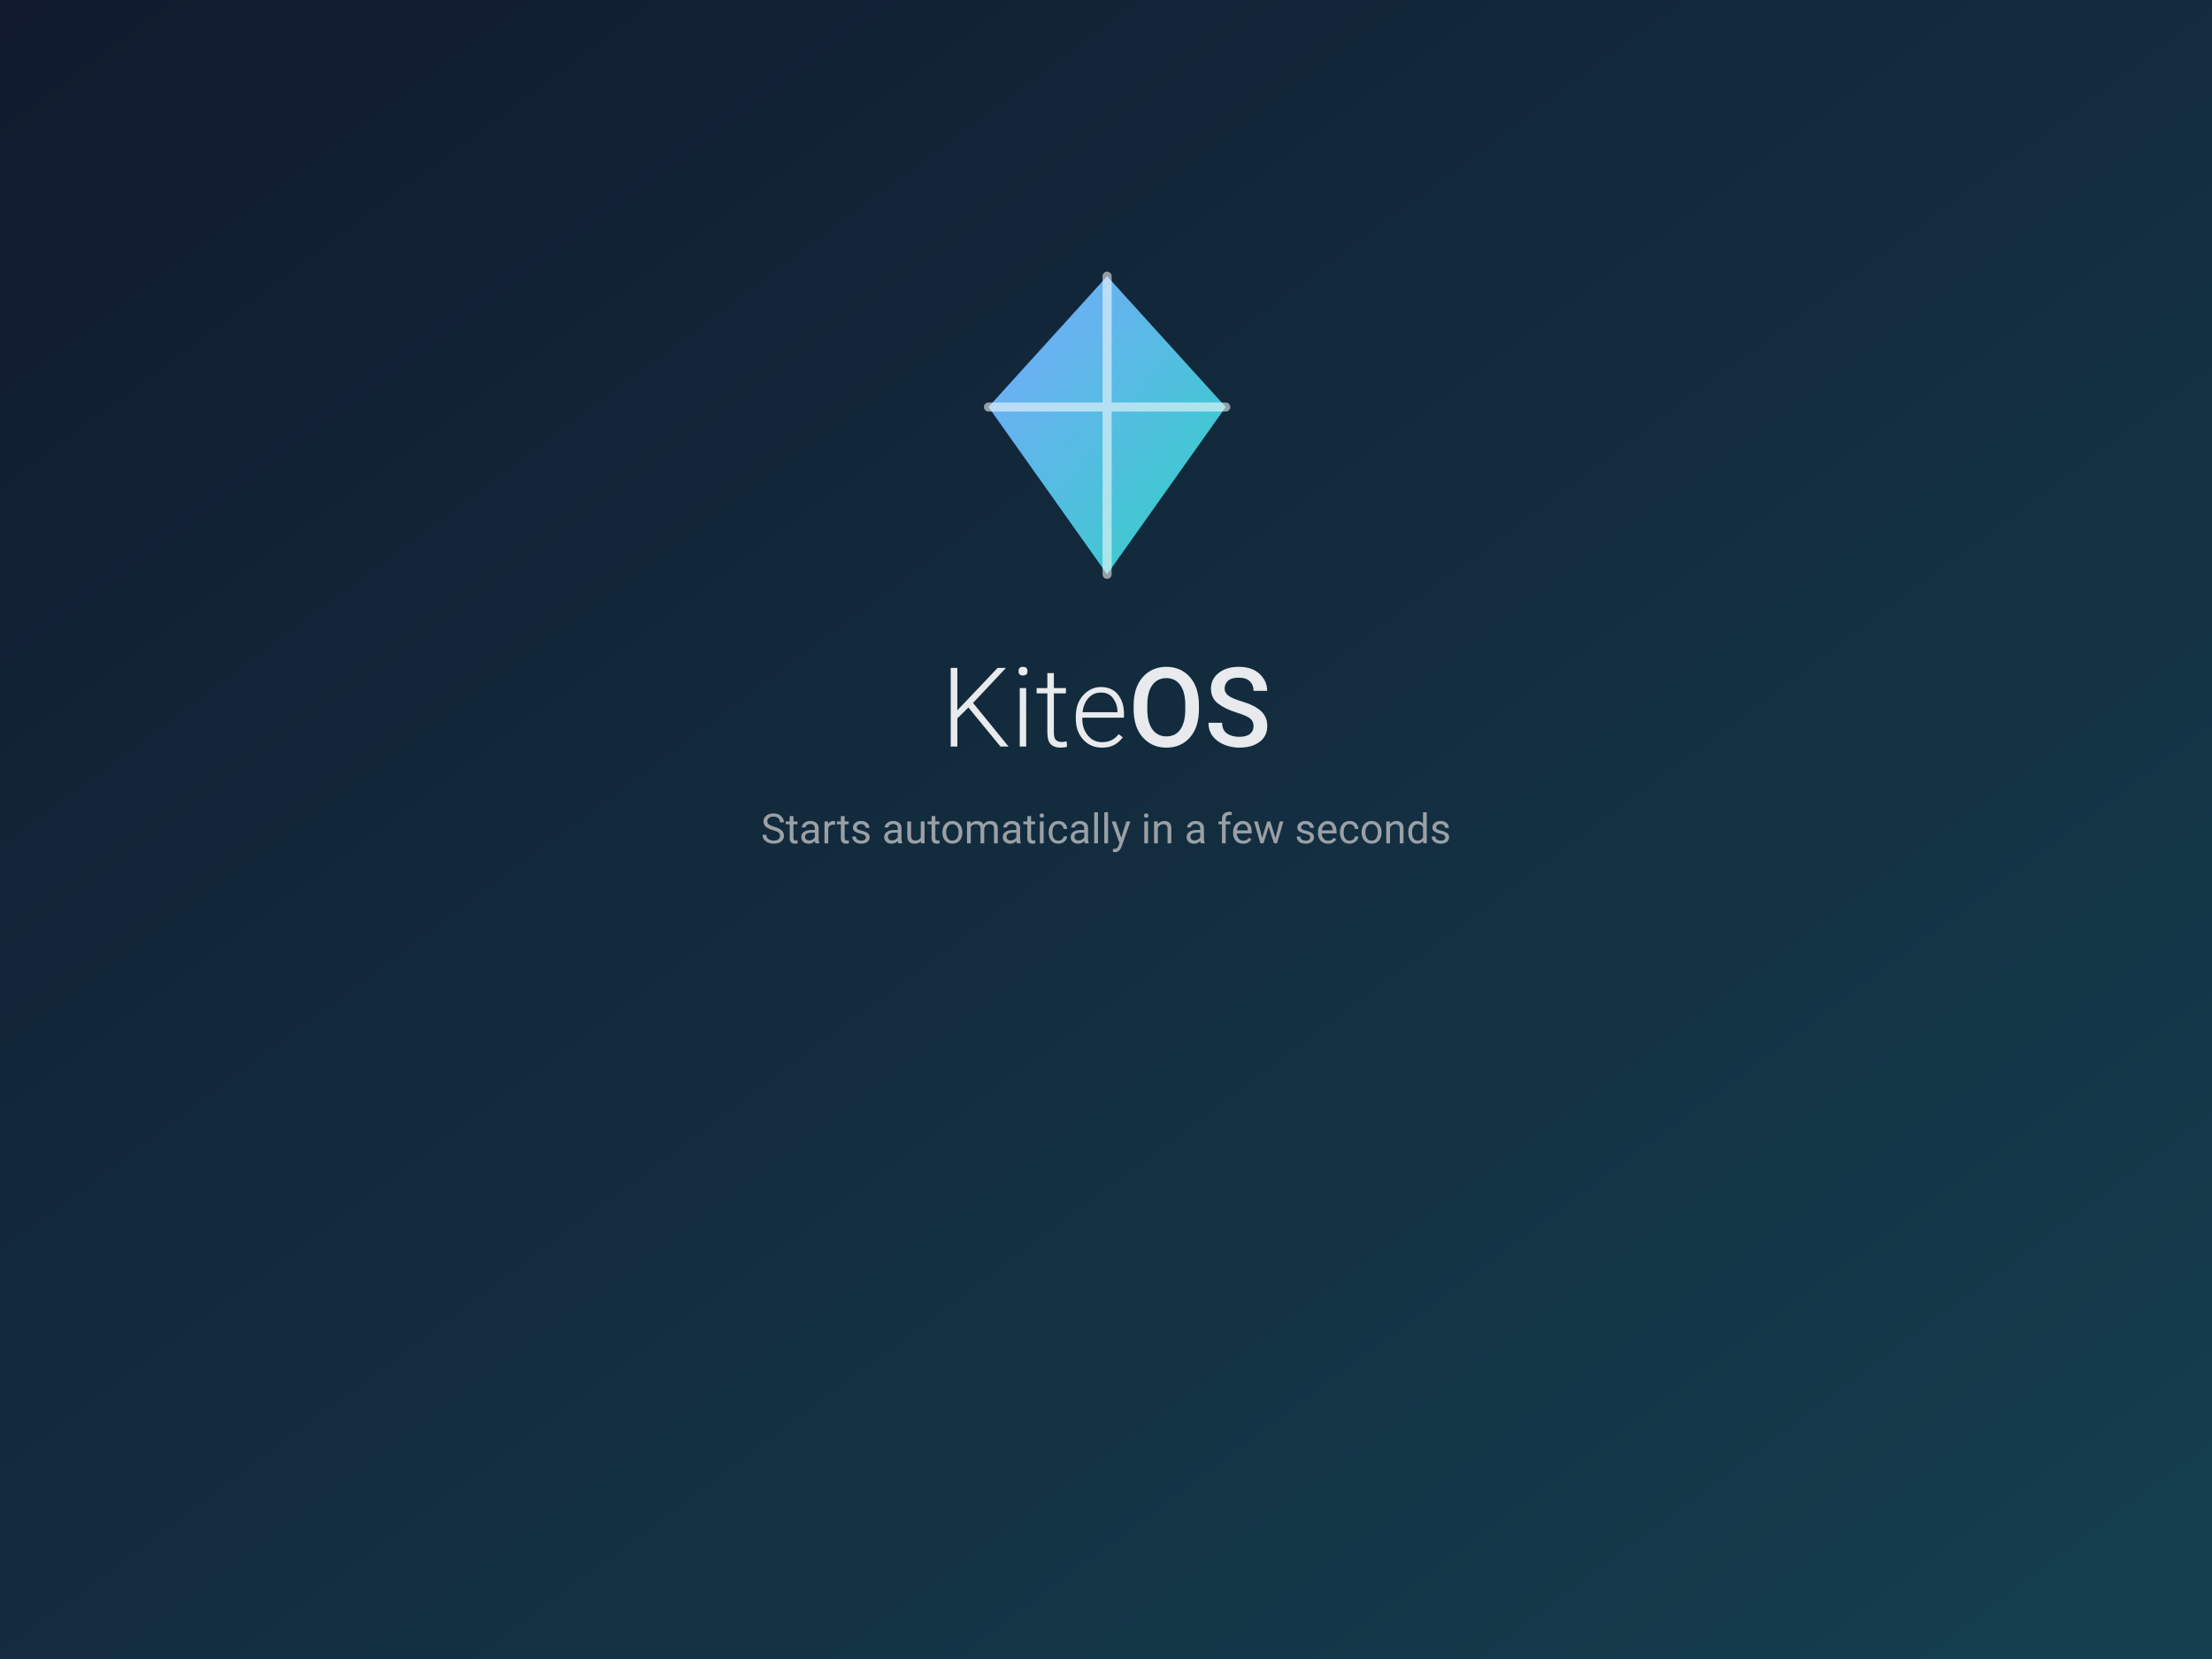
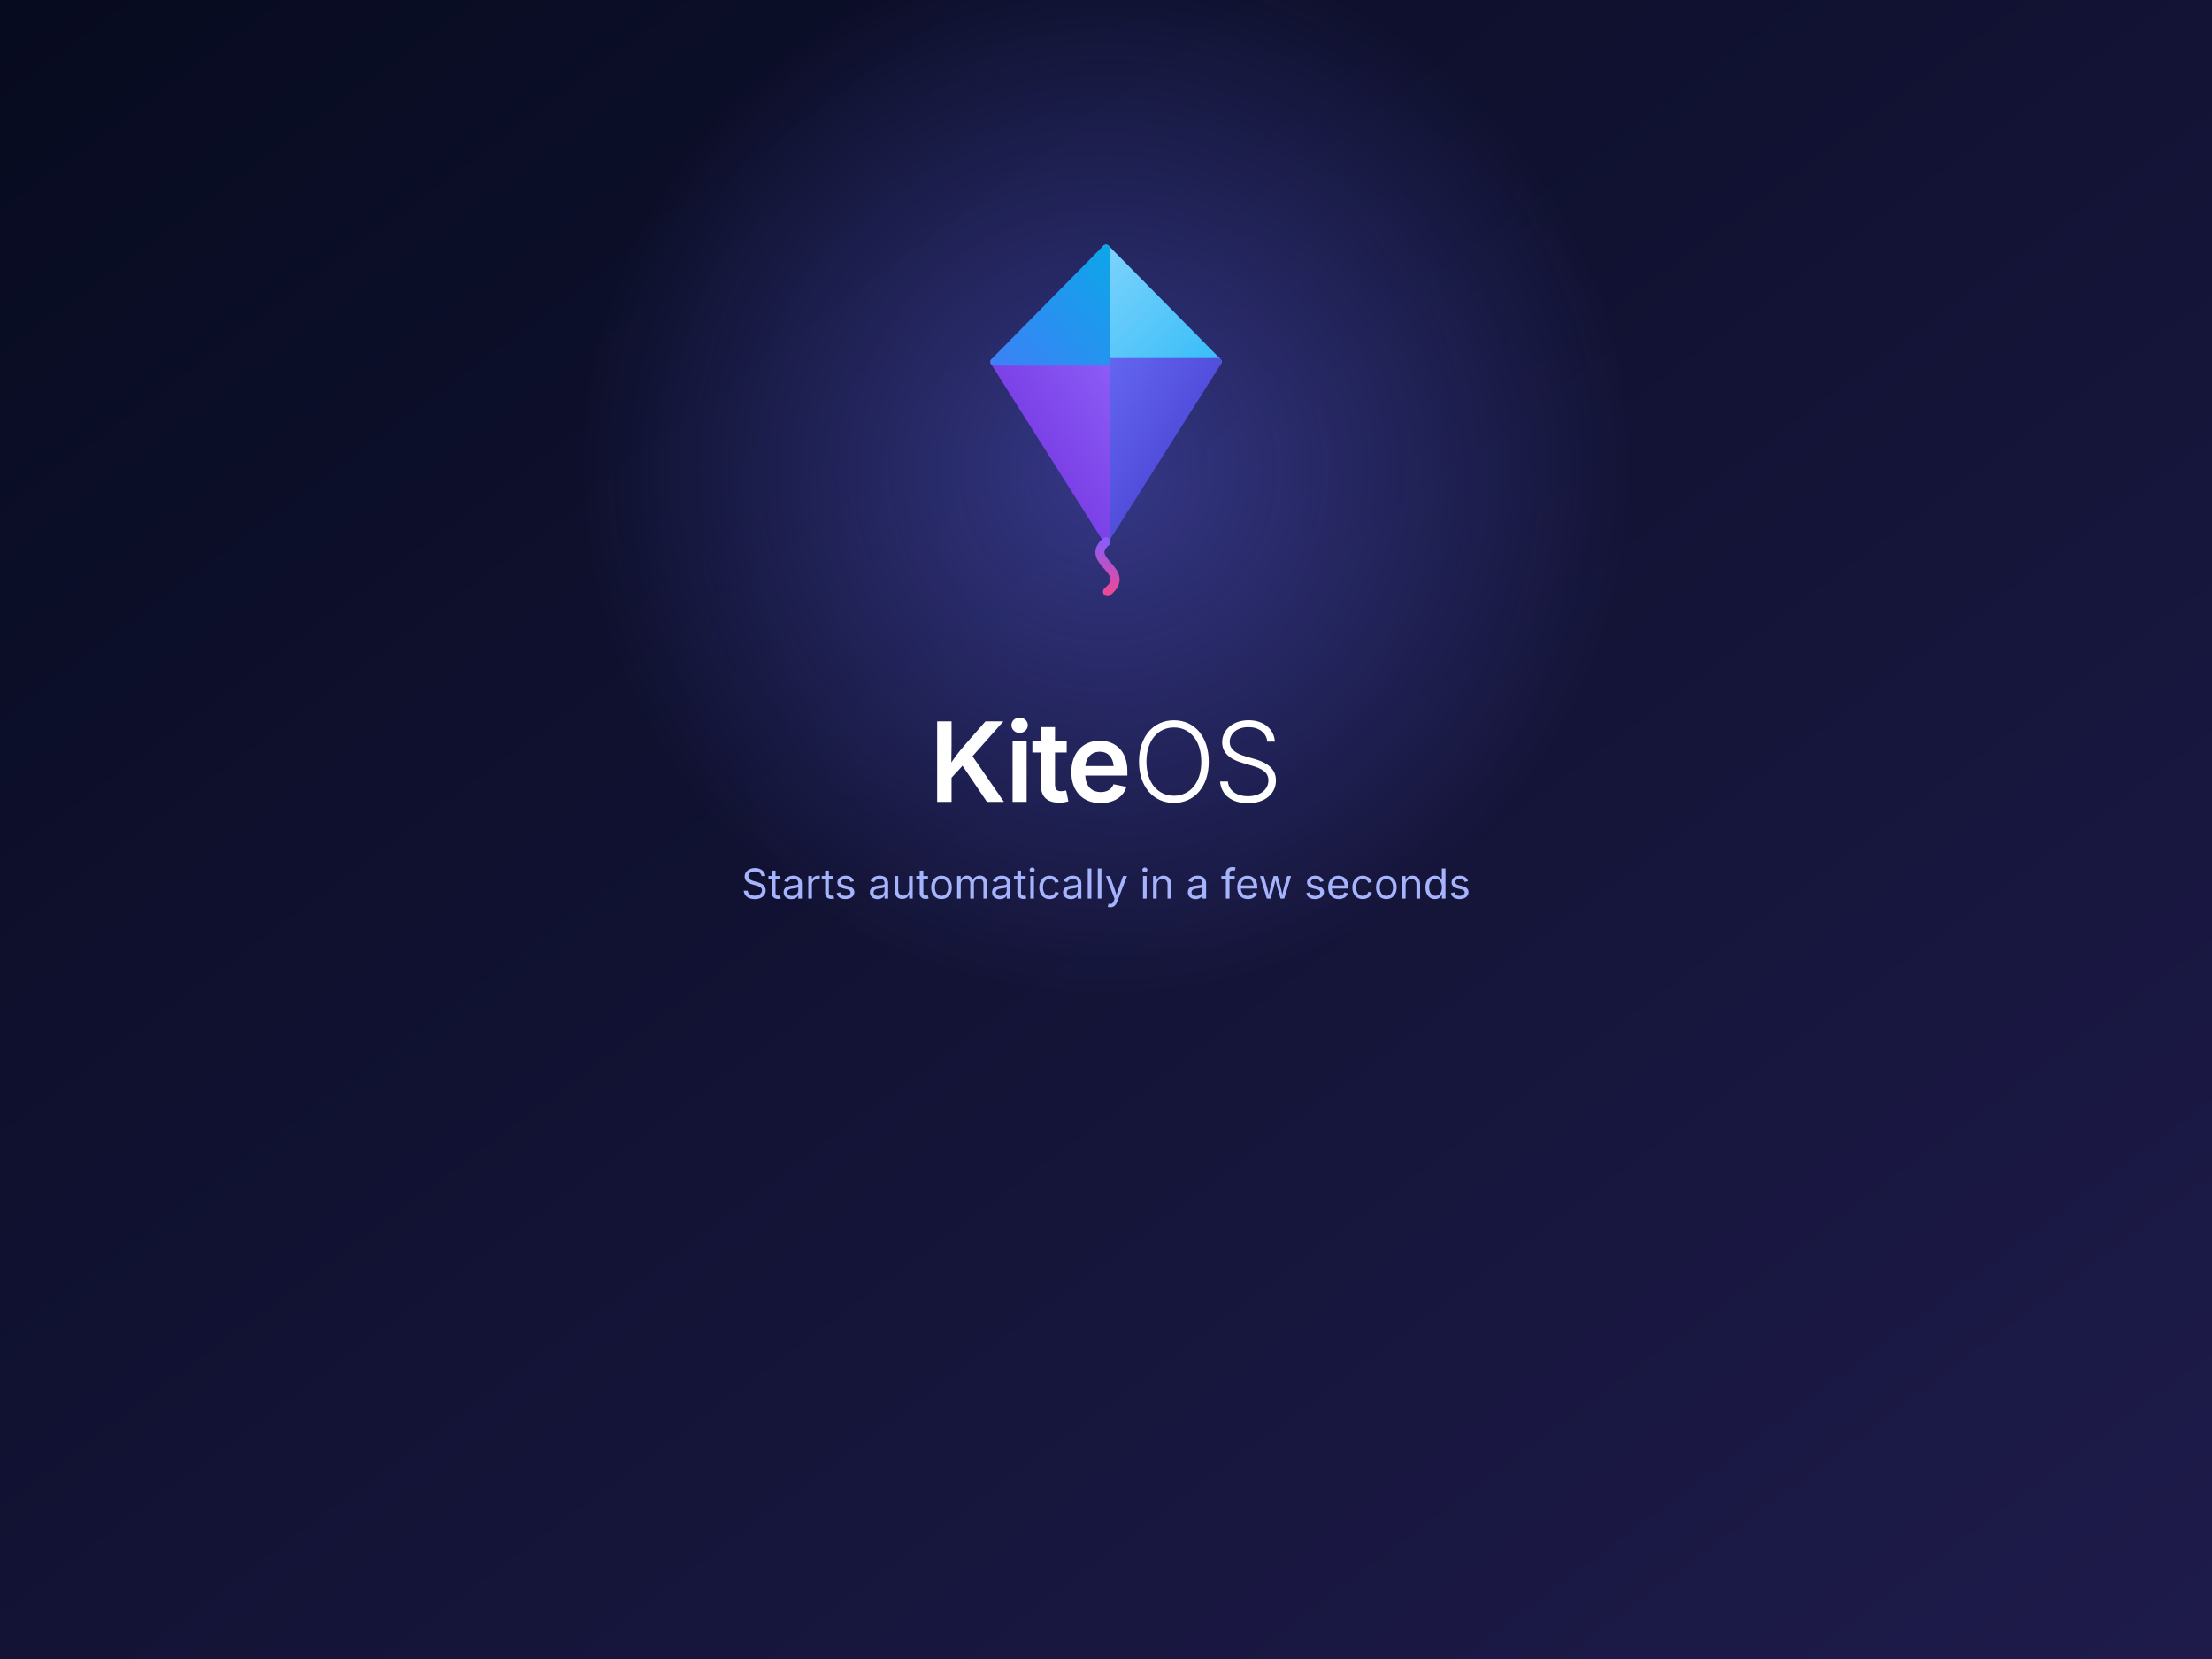
<svg xmlns="http://www.w3.org/2000/svg" width="800" height="600" viewBox="0 0 800 600">
  <defs>
    <linearGradient id="bg" x1="0" y1="0" x2="1" y2="1">
-       <stop offset="0" stop-color="#111a2e" />
-       <stop offset="1" stop-color="#143f4f" />
+       <stop offset="0" stop-color="#070B1F" />
+       <stop offset="1" stop-color="#1E1B4B" />
    </linearGradient>
-     <linearGradient id="k" x1="0" y1="0" x2="1" y2="1">
-       <stop offset="0" stop-color="#7aa7ff" />
-       <stop offset="1" stop-color="#2fd2c4" />
-     </linearGradient>
+     <radialGradient id="glow" cx=".5" cy=".5" r=".5">
+       <stop offset="0" stop-color="#6366F1" stop-opacity=".45" />
+       <stop offset="1" stop-color="#6366F1" stop-opacity="0" />
+     </radialGradient>
  </defs>
  <rect width="800" height="600" fill="url(#bg)" />
-   <g transform="translate(330,90) scale(0.55)">
-     <path d="M128 18 L206 104 L128 214 L50 104 Z" fill="url(#k)" />
-     <path d="M128 18 L128 214 M50 104 L206 104" stroke="#fff" stroke-opacity=".55" stroke-width="6" stroke-linecap="round" />
+   <circle cx="400" cy="170" r="190" fill="url(#glow)" />
+   <g transform="translate(330,80) scale(0.2734375)">
+     <defs>
+       <linearGradient id="t" x1="0" y1="0" x2="1" y2="1">
+         <stop offset="0" stop-color="#7DD3FC" />
+         <stop offset="1" stop-color="#38BDF8" />
+       </linearGradient>
+       <linearGradient id="r" x1="0" y1="0" x2="1" y2="1">
+         <stop offset="0" stop-color="#6366F1" />
+         <stop offset="1" stop-color="#4338CA" />
+       </linearGradient>
+       <linearGradient id="b" x1="1" y1="0" x2="0" y2="1">
+         <stop offset="0" stop-color="#8B5CF6" />
+         <stop offset="1" stop-color="#6D28D9" />
+       </linearGradient>
+       <linearGradient id="l" x1="1" y1="0" x2="0" y2="1">
+         <stop offset="0" stop-color="#0EA5E9" />
+         <stop offset="1" stop-color="#3B82F6" />
+       </linearGradient>
+       <linearGradient id="tail" x1="0" y1="0" x2="0" y2="1">
+         <stop offset="0" stop-color="#8B5CF6" />
+         <stop offset="1" stop-color="#EC4899" />
+       </linearGradient>
+     </defs>
+     <g stroke-linejoin="round" stroke-width="10">
+       <path d="M256 36 L404 186 L256 186 Z" fill="url(#t)" stroke="url(#t)" />
+       <path d="M404 186 L256 420 L256 186 Z" fill="url(#r)" stroke="url(#r)" />
+       <path d="M256 420 L108 186 L256 186 Z" fill="url(#b)" stroke="url(#b)" />
+       <path d="M108 186 L256 36 L256 186 Z" fill="url(#l)" stroke="url(#l)" />
+     </g>
+     <path d="M256 424 C 226 450, 292 462, 258 490" fill="none" stroke="url(#tail)" stroke-width="12" stroke-linecap="round" />
  </g>
-   <text x="400" y="270" text-anchor="middle" font-family="Roboto, DejaVu Sans, sans-serif" font-size="40" font-weight="300" fill="#e8eaed">Kite<tspan font-weight="500">OS</tspan>
+   <text x="400" y="290" text-anchor="middle" font-family="Inter, Roboto, Helvetica, DejaVu Sans, sans-serif" font-size="40" font-weight="600" letter-spacing="-1" fill="#FFFFFF">Kite<tspan font-weight="300">OS</tspan>
  </text>
-   <text x="400" y="305" text-anchor="middle" font-family="Roboto, DejaVu Sans, sans-serif" font-size="15" fill="#9aa0a6">Starts automatically in a few seconds</text>
+   <text x="400" y="325" text-anchor="middle" font-family="Inter, Roboto, Helvetica, DejaVu Sans, sans-serif" font-size="15" fill="#A5B4FC">Starts automatically in a few seconds</text>
</svg>
